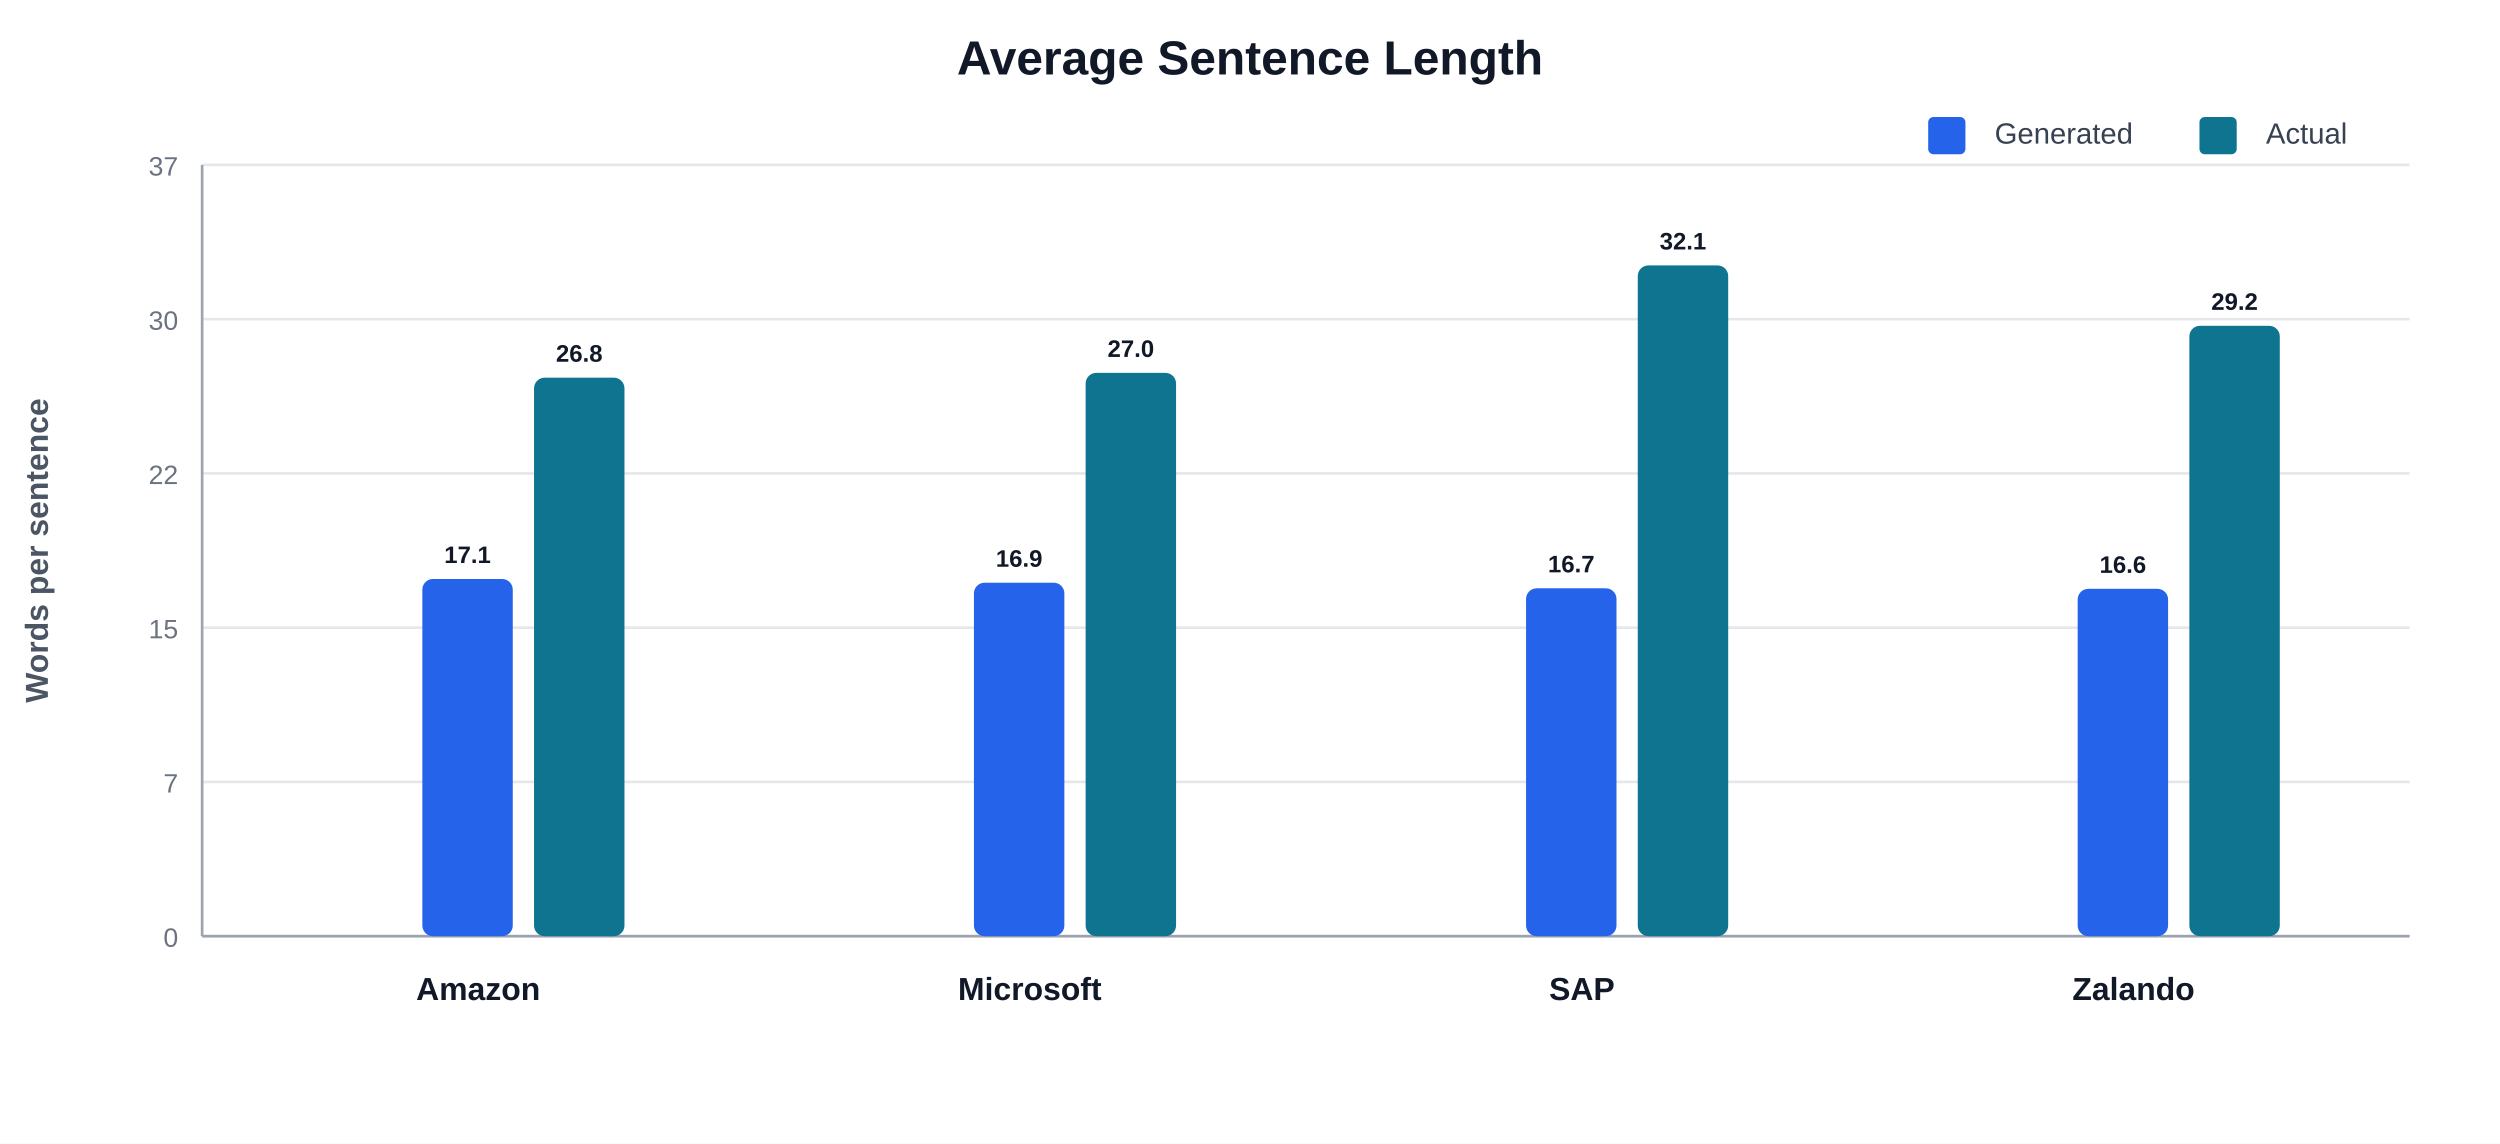
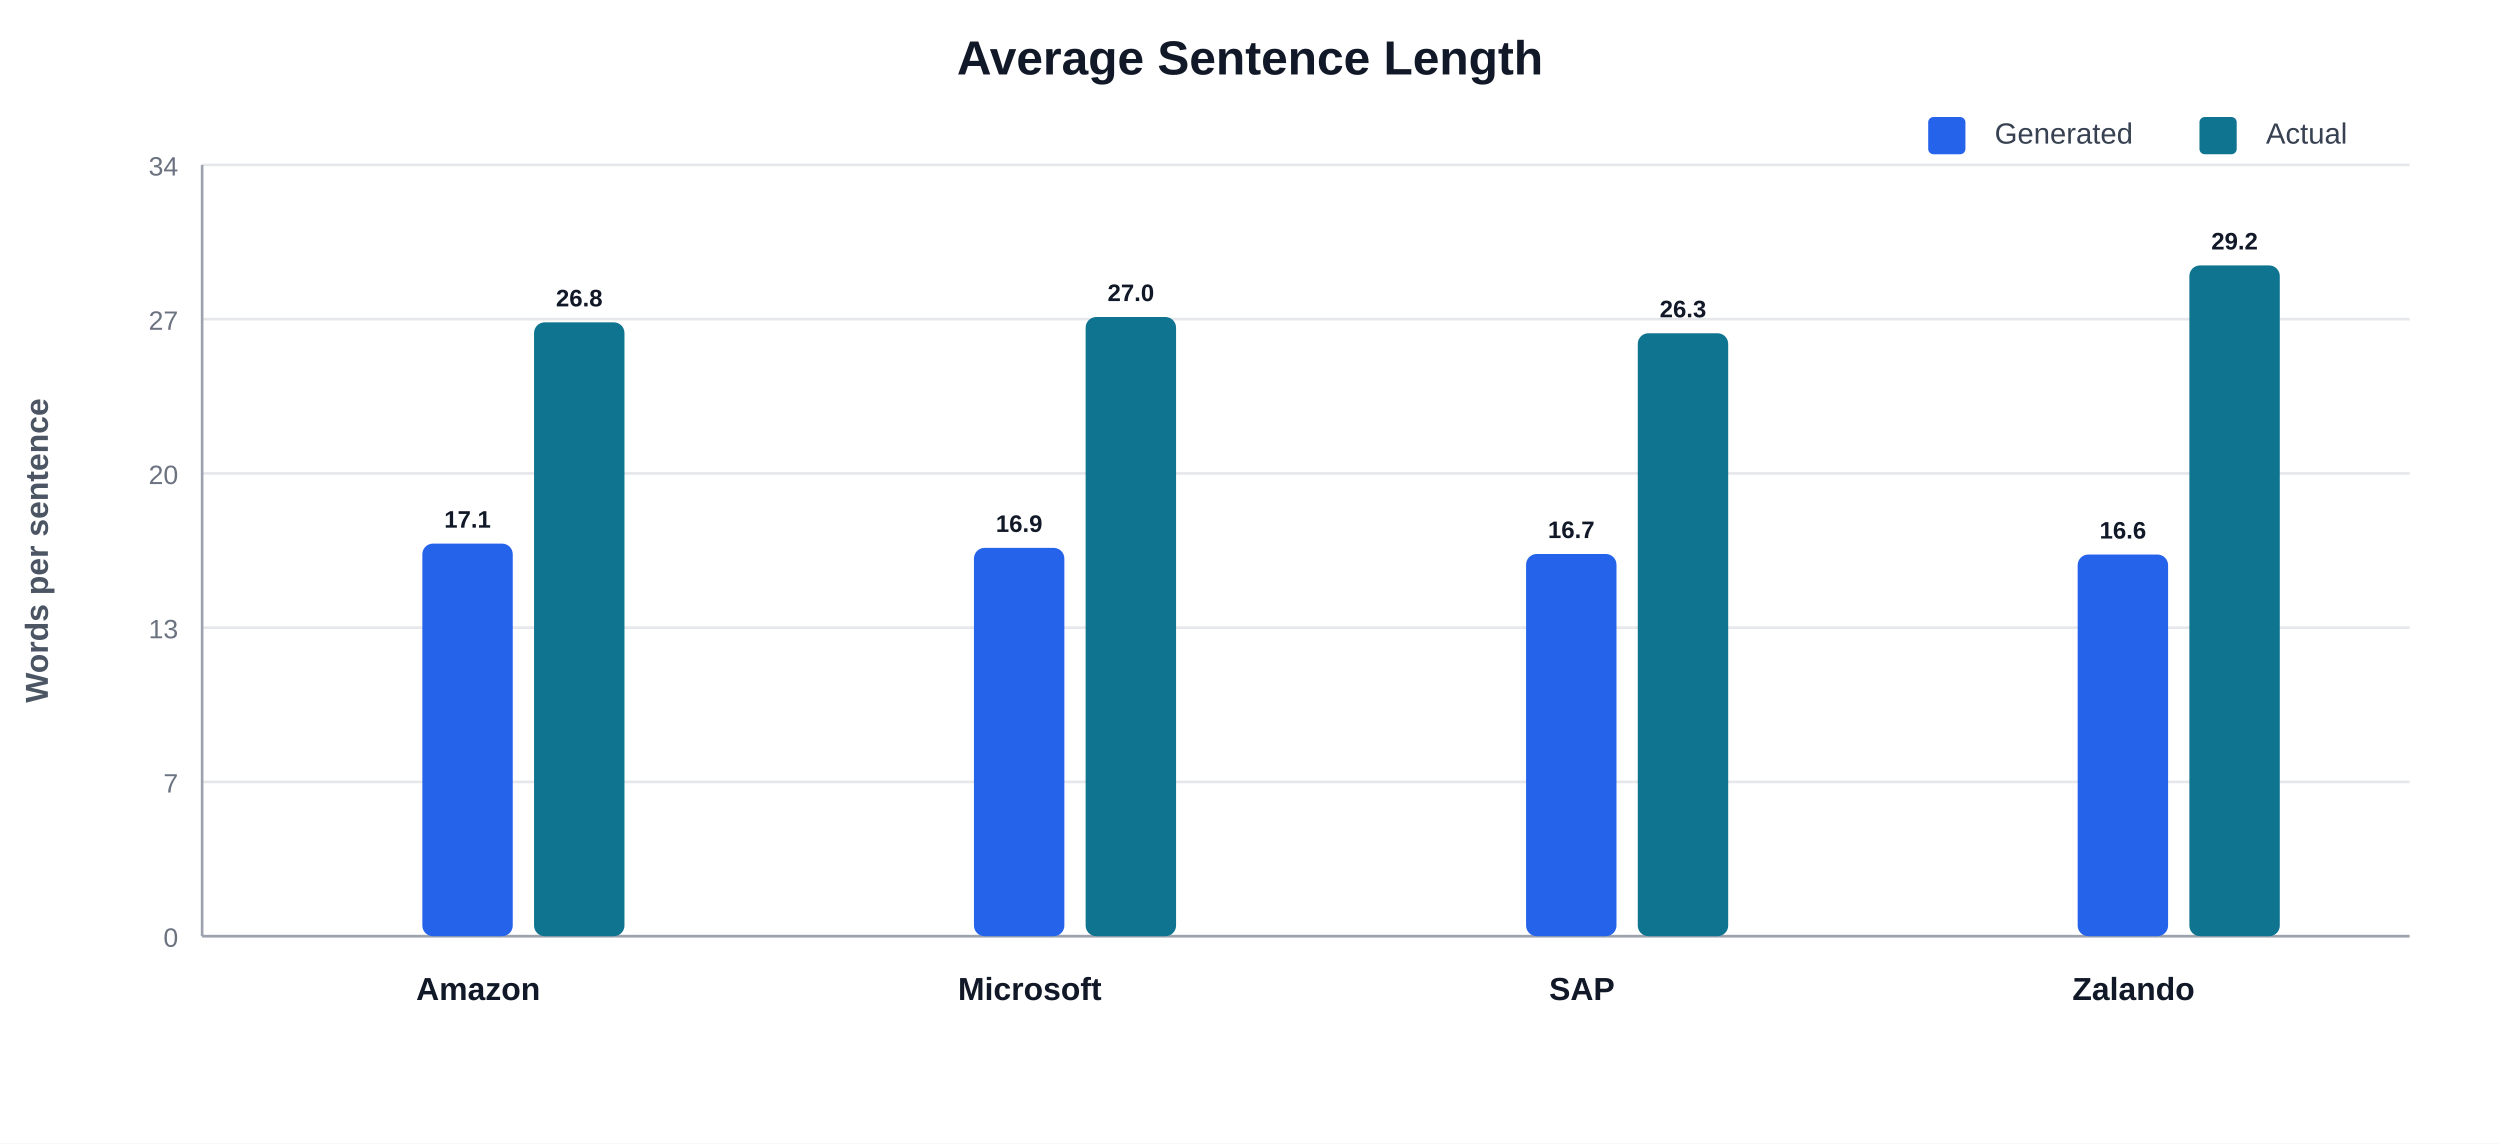
<svg xmlns="http://www.w3.org/2000/svg" width="940" height="430" viewBox="0 0 940 430">
  <rect width="100%" height="100%" fill="#FFFFFF" />
  <text x="470.0" y="28.0" font-family="Arial, sans-serif" font-size="18" fill="#111827" text-anchor="middle" font-weight="700">Average Sentence Length</text>
  <text x="750.0" y="54.0" font-family="Arial, sans-serif" font-size="11" fill="#374151" text-anchor="start" font-weight="400">Generated</text>
  <rect x="725" y="44" width="14" height="14" rx="2" fill="#2563EB" />
  <text x="852.0" y="54.0" font-family="Arial, sans-serif" font-size="11" fill="#374151" text-anchor="start" font-weight="400">Actual</text>
  <rect x="827" y="44" width="14" height="14" rx="2" fill="#0E7490" />
  <line x1="76" y1="352.0" x2="906" y2="352.0" stroke="#E5E7EB" />
  <text x="67.0" y="356.0" font-family="Arial, sans-serif" font-size="10" fill="#6B7280" text-anchor="end" font-weight="400">0</text>
  <line x1="76" y1="294.0" x2="906" y2="294.0" stroke="#E5E7EB" />
  <text x="67.0" y="298.0" font-family="Arial, sans-serif" font-size="10" fill="#6B7280" text-anchor="end" font-weight="400">7</text>
  <line x1="76" y1="236.0" x2="906" y2="236.0" stroke="#E5E7EB" />
-   <text x="67.0" y="240.0" font-family="Arial, sans-serif" font-size="10" fill="#6B7280" text-anchor="end" font-weight="400">15</text>
+   <text x="67.0" y="240.0" font-family="Arial, sans-serif" font-size="10" fill="#6B7280" text-anchor="end" font-weight="400">13</text>
  <line x1="76" y1="178.0" x2="906" y2="178.0" stroke="#E5E7EB" />
-   <text x="67.0" y="182.0" font-family="Arial, sans-serif" font-size="10" fill="#6B7280" text-anchor="end" font-weight="400">22</text>
+   <text x="67.0" y="182.0" font-family="Arial, sans-serif" font-size="10" fill="#6B7280" text-anchor="end" font-weight="400">20</text>
  <line x1="76" y1="120.0" x2="906" y2="120.0" stroke="#E5E7EB" />
-   <text x="67.0" y="124.0" font-family="Arial, sans-serif" font-size="10" fill="#6B7280" text-anchor="end" font-weight="400">30</text>
+   <text x="67.0" y="124.0" font-family="Arial, sans-serif" font-size="10" fill="#6B7280" text-anchor="end" font-weight="400">27</text>
  <line x1="76" y1="62.0" x2="906" y2="62.0" stroke="#E5E7EB" />
-   <text x="67.0" y="66.0" font-family="Arial, sans-serif" font-size="10" fill="#6B7280" text-anchor="end" font-weight="400">37</text>
+   <text x="67.0" y="66.0" font-family="Arial, sans-serif" font-size="10" fill="#6B7280" text-anchor="end" font-weight="400">34</text>
  <line x1="76" y1="62" x2="76" y2="352" stroke="#9CA3AF" />
  <line x1="76" y1="352" x2="906" y2="352" stroke="#9CA3AF" />
  <text transform="rotate(-90 18 207.0)" x="18.0" y="207.0" font-family="Arial, sans-serif" font-size="12" fill="#4B5563" text-anchor="middle" font-weight="600">Words per sentence</text>
-   <rect x="158.8" y="217.7" width="34" height="134.3" rx="4" fill="#2563EB" />
-   <text x="175.8" y="211.7" font-family="Arial, sans-serif" font-size="9" fill="#111827" text-anchor="middle" font-weight="700">17.1</text>
-   <rect x="200.8" y="142.0" width="34" height="210.0" rx="4" fill="#0E7490" />
-   <text x="217.8" y="136.0" font-family="Arial, sans-serif" font-size="9" fill="#111827" text-anchor="middle" font-weight="700">26.8</text>
+   <rect x="158.8" y="204.4" width="34" height="147.6" rx="4" fill="#2563EB" />
+   <text x="175.8" y="198.4" font-family="Arial, sans-serif" font-size="9" fill="#111827" text-anchor="middle" font-weight="700">17.1</text>
+   <rect x="200.8" y="121.2" width="34" height="230.8" rx="4" fill="#0E7490" />
+   <text x="217.8" y="115.2" font-family="Arial, sans-serif" font-size="9" fill="#111827" text-anchor="middle" font-weight="700">26.8</text>
  <text x="179.8" y="376.0" font-family="Arial, sans-serif" font-size="12" fill="#111827" text-anchor="middle" font-weight="700">Amazon</text>
-   <rect x="366.2" y="219.1" width="34" height="132.9" rx="4" fill="#2563EB" />
-   <text x="383.2" y="213.1" font-family="Arial, sans-serif" font-size="9" fill="#111827" text-anchor="middle" font-weight="700">16.9</text>
-   <rect x="408.2" y="140.2" width="34" height="211.8" rx="4" fill="#0E7490" />
-   <text x="425.2" y="134.2" font-family="Arial, sans-serif" font-size="9" fill="#111827" text-anchor="middle" font-weight="700">27.0</text>
+   <rect x="366.2" y="206.0" width="34" height="146.0" rx="4" fill="#2563EB" />
+   <text x="383.2" y="200.0" font-family="Arial, sans-serif" font-size="9" fill="#111827" text-anchor="middle" font-weight="700">16.9</text>
+   <rect x="408.2" y="119.2" width="34" height="232.8" rx="4" fill="#0E7490" />
+   <text x="425.2" y="113.2" font-family="Arial, sans-serif" font-size="9" fill="#111827" text-anchor="middle" font-weight="700">27.0</text>
  <text x="387.2" y="376.0" font-family="Arial, sans-serif" font-size="12" fill="#111827" text-anchor="middle" font-weight="700">Microsoft</text>
-   <rect x="573.8" y="221.2" width="34" height="130.8" rx="4" fill="#2563EB" />
-   <text x="590.8" y="215.2" font-family="Arial, sans-serif" font-size="9" fill="#111827" text-anchor="middle" font-weight="700">16.7</text>
-   <rect x="615.8" y="99.8" width="34" height="252.2" rx="4" fill="#0E7490" />
-   <text x="632.8" y="93.8" font-family="Arial, sans-serif" font-size="9" fill="#111827" text-anchor="middle" font-weight="700">32.1</text>
+   <rect x="573.8" y="208.3" width="34" height="143.7" rx="4" fill="#2563EB" />
+   <text x="590.8" y="202.3" font-family="Arial, sans-serif" font-size="9" fill="#111827" text-anchor="middle" font-weight="700">16.7</text>
+   <rect x="615.8" y="125.3" width="34" height="226.7" rx="4" fill="#0E7490" />
+   <text x="632.8" y="119.3" font-family="Arial, sans-serif" font-size="9" fill="#111827" text-anchor="middle" font-weight="700">26.3</text>
  <text x="594.8" y="376.0" font-family="Arial, sans-serif" font-size="12" fill="#111827" text-anchor="middle" font-weight="700">SAP</text>
-   <rect x="781.2" y="221.4" width="34" height="130.6" rx="4" fill="#2563EB" />
-   <text x="798.2" y="215.4" font-family="Arial, sans-serif" font-size="9" fill="#111827" text-anchor="middle" font-weight="700">16.6</text>
-   <rect x="823.2" y="122.5" width="34" height="229.5" rx="4" fill="#0E7490" />
-   <text x="840.2" y="116.5" font-family="Arial, sans-serif" font-size="9" fill="#111827" text-anchor="middle" font-weight="700">29.2</text>
+   <rect x="781.2" y="208.5" width="34" height="143.5" rx="4" fill="#2563EB" />
+   <text x="798.2" y="202.5" font-family="Arial, sans-serif" font-size="9" fill="#111827" text-anchor="middle" font-weight="700">16.6</text>
+   <rect x="823.2" y="99.8" width="34" height="252.2" rx="4" fill="#0E7490" />
+   <text x="840.2" y="93.8" font-family="Arial, sans-serif" font-size="9" fill="#111827" text-anchor="middle" font-weight="700">29.2</text>
  <text x="802.2" y="376.0" font-family="Arial, sans-serif" font-size="12" fill="#111827" text-anchor="middle" font-weight="700">Zalando</text>
</svg>
